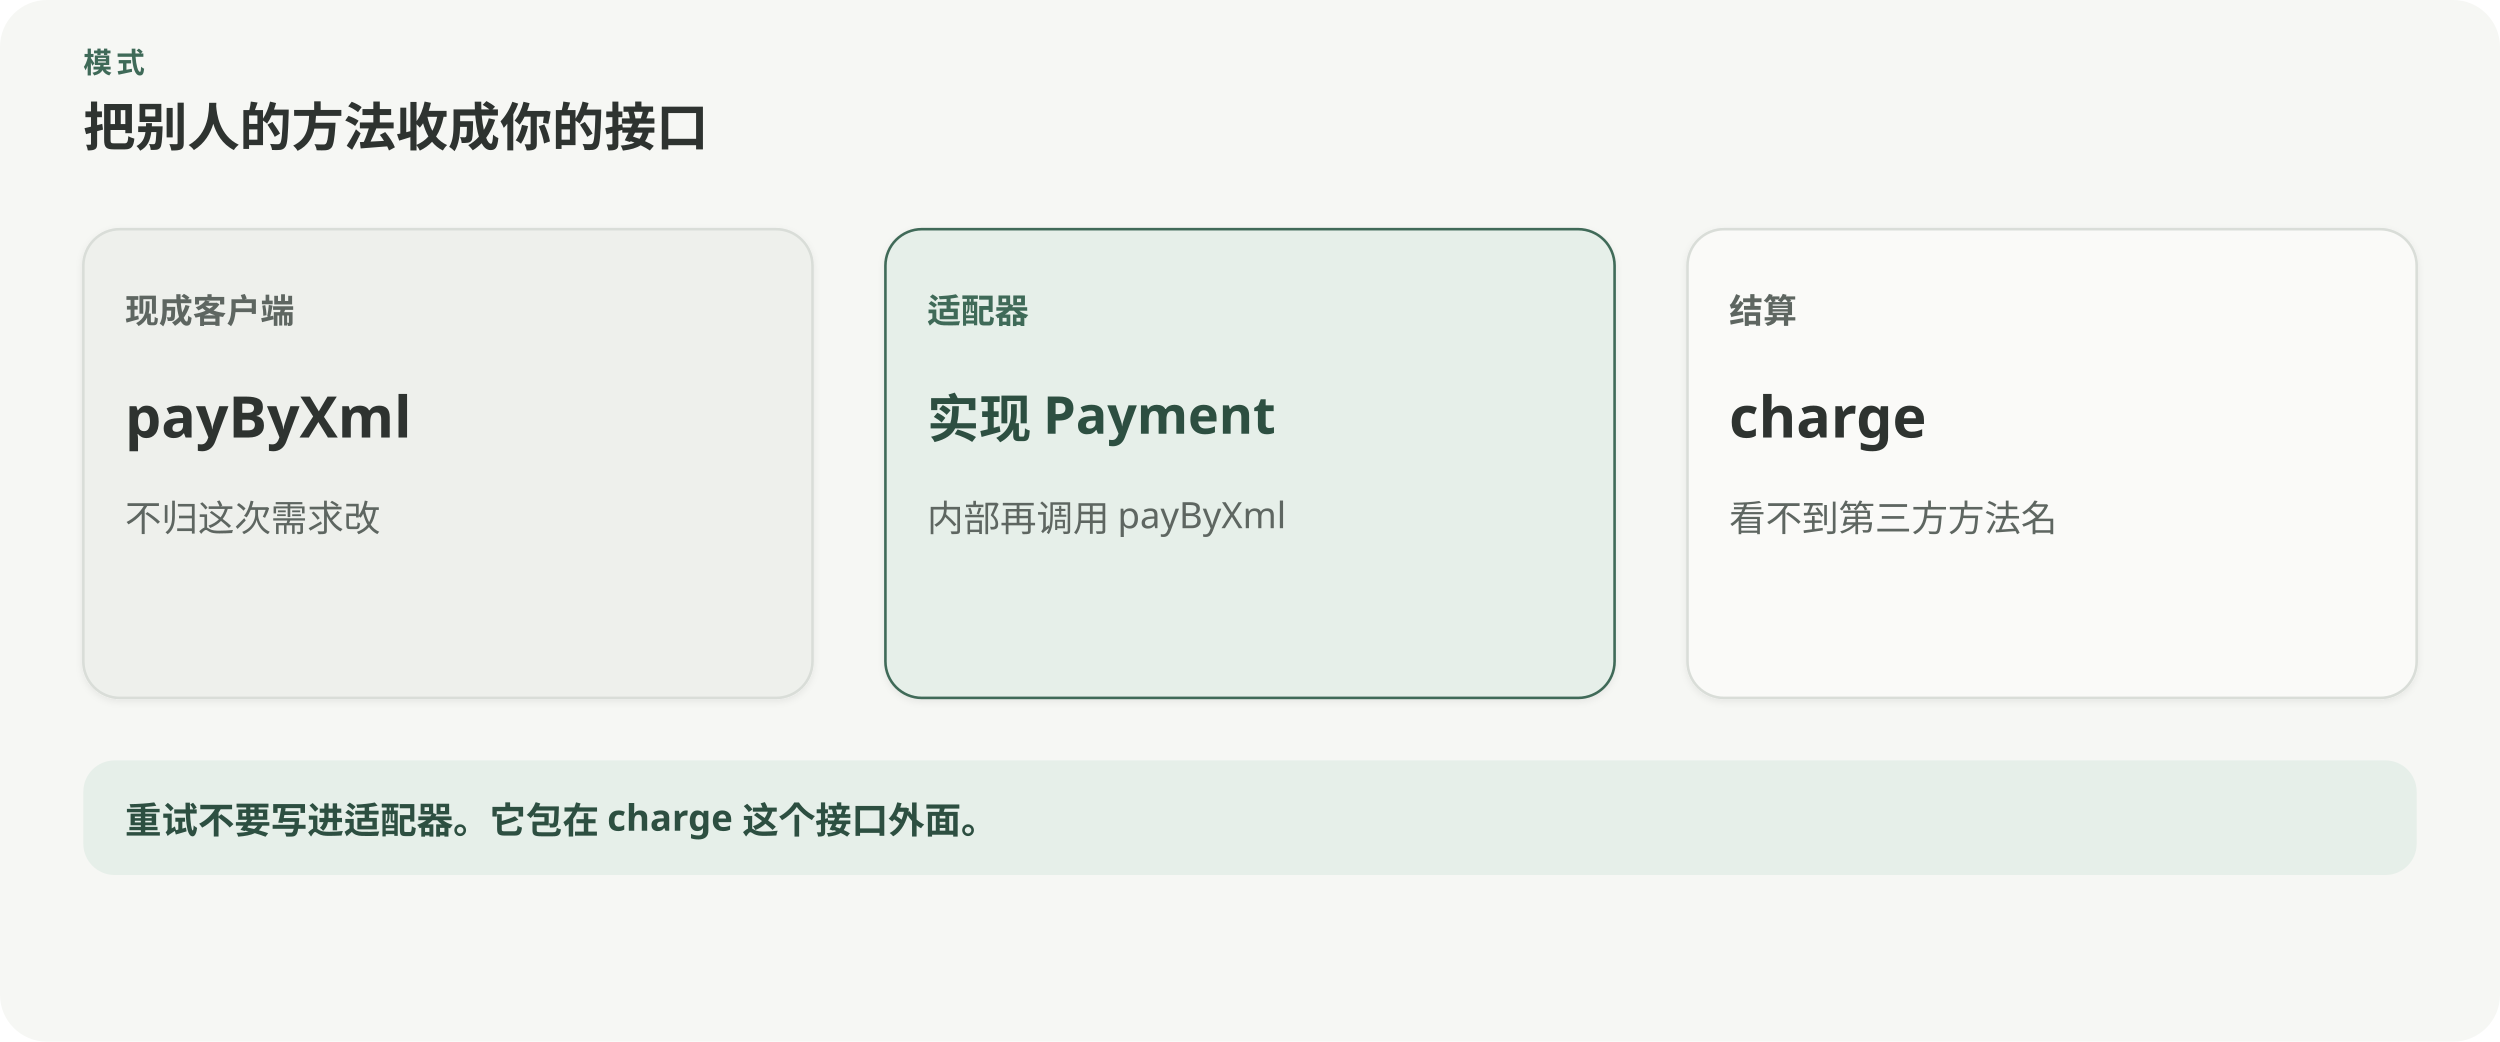
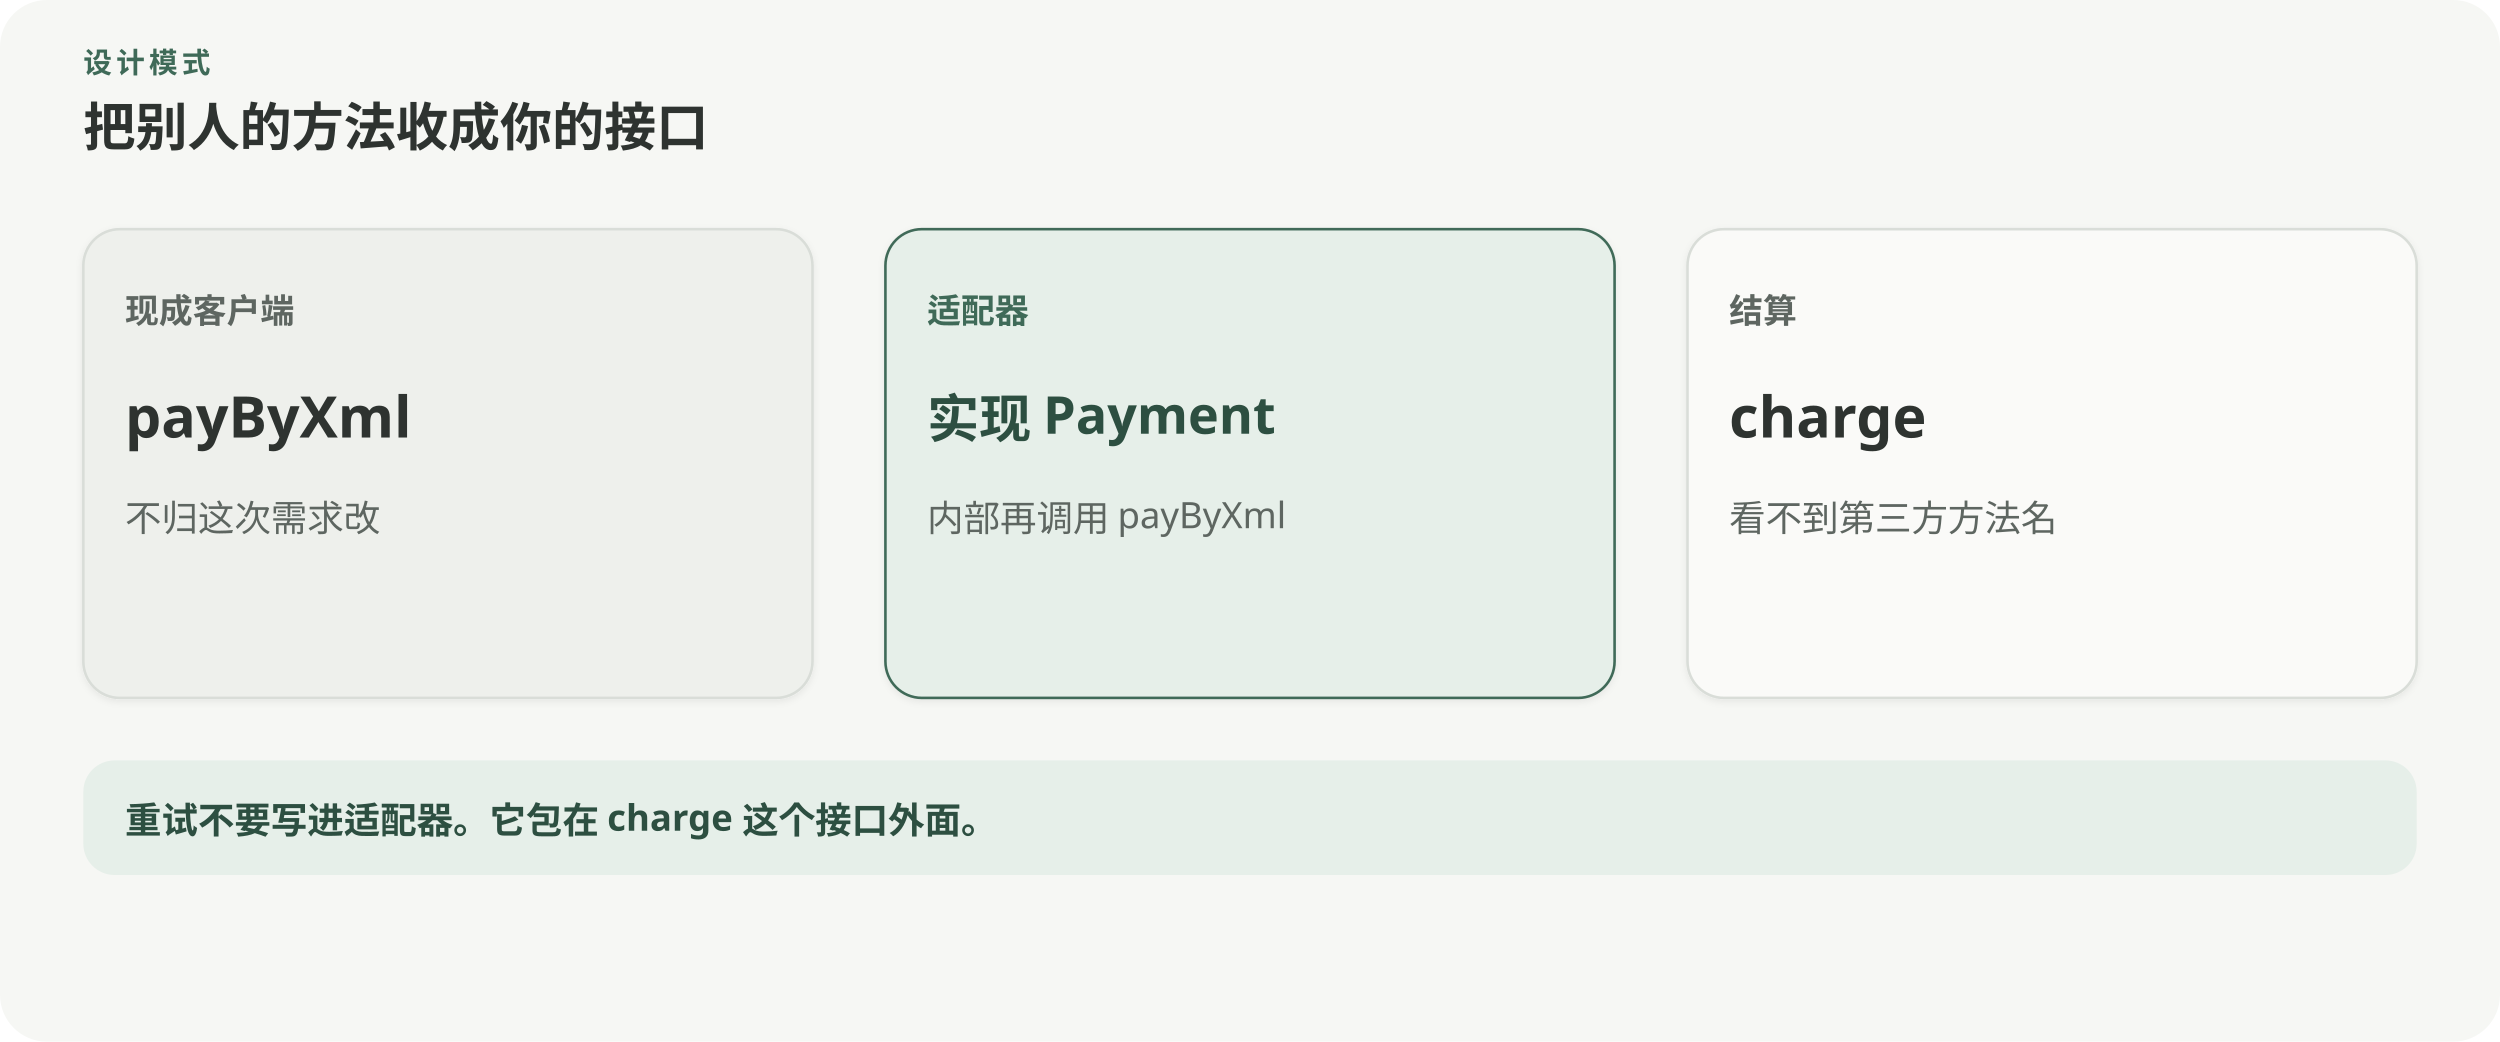
<svg xmlns="http://www.w3.org/2000/svg" viewBox="0 0 960 400" role="img" aria-labelledby="title desc">
  <defs>
    <filter id="soft" x="-6%" y="-8%" width="112%" height="124%">
      <feDropShadow dx="0" dy="1" stdDeviation="1.4" flood-color="#28302a" flood-opacity="0.07" />
    </filter>
  </defs>
  <rect width="960" height="400" rx="18" fill="#f6f7f4" />
-   <text x="32" y="28" font-family="'IBM Plex Sans','Noto Sans SC','PingFang SC',sans-serif" font-size="11" font-weight="600" letter-spacing="1.6" fill="#3f6a58">模式</text>
+   <text x="32" y="28" font-family="'IBM Plex Sans','Noto Sans SC','PingFang SC',sans-serif" font-size="11" font-weight="600" letter-spacing="1.6" fill="#3f6a58">设计模式</text>
  <text x="32" y="56" font-family="'IBM Plex Sans','Noto Sans SC','PingFang SC',sans-serif" font-size="20" font-weight="600" fill="#2e3330">把别人的方法收成你的接口</text>
  <rect x="32" y="88" width="280" height="180" rx="14" fill="#eef0ec" stroke="#d9ddd8" filter="url(#soft)" />
  <text x="48" y="124" font-family="'IBM Plex Sans','Noto Sans SC','PingFang SC',sans-serif" font-size="13" font-weight="600" fill="#5e6661" text-anchor="start">现成客户端</text>
  <text x="48" y="168" font-family="'IBM Plex Sans','Noto Sans SC','PingFang SC',sans-serif" font-size="22" font-weight="600" fill="#2e3330" text-anchor="start">payByXml</text>
  <text x="48" y="204" font-family="'IBM Plex Sans','Noto Sans SC','PingFang SC',sans-serif" font-size="14" font-weight="400" fill="#5e6661" text-anchor="start">不归这次需求改</text>
  <rect x="340" y="88" width="280" height="180" rx="14" fill="#e6efe9" stroke="#3f6a58" filter="url(#soft)" />
  <text x="356" y="124" font-family="'IBM Plex Sans','Noto Sans SC','PingFang SC',sans-serif" font-size="13" font-weight="600" fill="#3f6a58" text-anchor="start">适配器</text>
  <text x="356" y="168" font-family="'IBM Plex Sans','Noto Sans SC','PingFang SC',sans-serif" font-size="20" font-weight="600" fill="#2d4f41" text-anchor="start">实现 Payment</text>
  <text x="356" y="204" font-family="'IBM Plex Sans','Noto Sans SC','PingFang SC',sans-serif" font-size="14" font-weight="400" fill="#5e6661" text-anchor="start">内部再调用 payByXml</text>
  <rect x="648" y="88" width="280" height="180" rx="14" fill="#fafaf8" stroke="#d9ddd8" filter="url(#soft)" />
  <text x="664" y="124" font-family="'IBM Plex Sans','Noto Sans SC','PingFang SC',sans-serif" font-size="13" font-weight="600" fill="#5e6661" text-anchor="start">结算</text>
  <text x="664" y="168" font-family="'IBM Plex Sans','Noto Sans SC','PingFang SC',sans-serif" font-size="22" font-weight="600" fill="#2e3330" text-anchor="start">charge</text>
  <text x="664" y="204" font-family="'IBM Plex Sans','Noto Sans SC','PingFang SC',sans-serif" font-size="14" font-weight="400" fill="#5e6661" text-anchor="start">看不到第三方方法名</text>
  <rect x="32" y="292" width="896" height="44" rx="12" fill="#e6efe9" />
  <text x="48" y="320" font-family="'IBM Plex Sans','Noto Sans SC','PingFang SC',sans-serif" font-size="14" font-weight="600" fill="#2d4f41" text-anchor="start">重试不要写进适配器。它包在 charge 这个接口外面。</text>
</svg>
